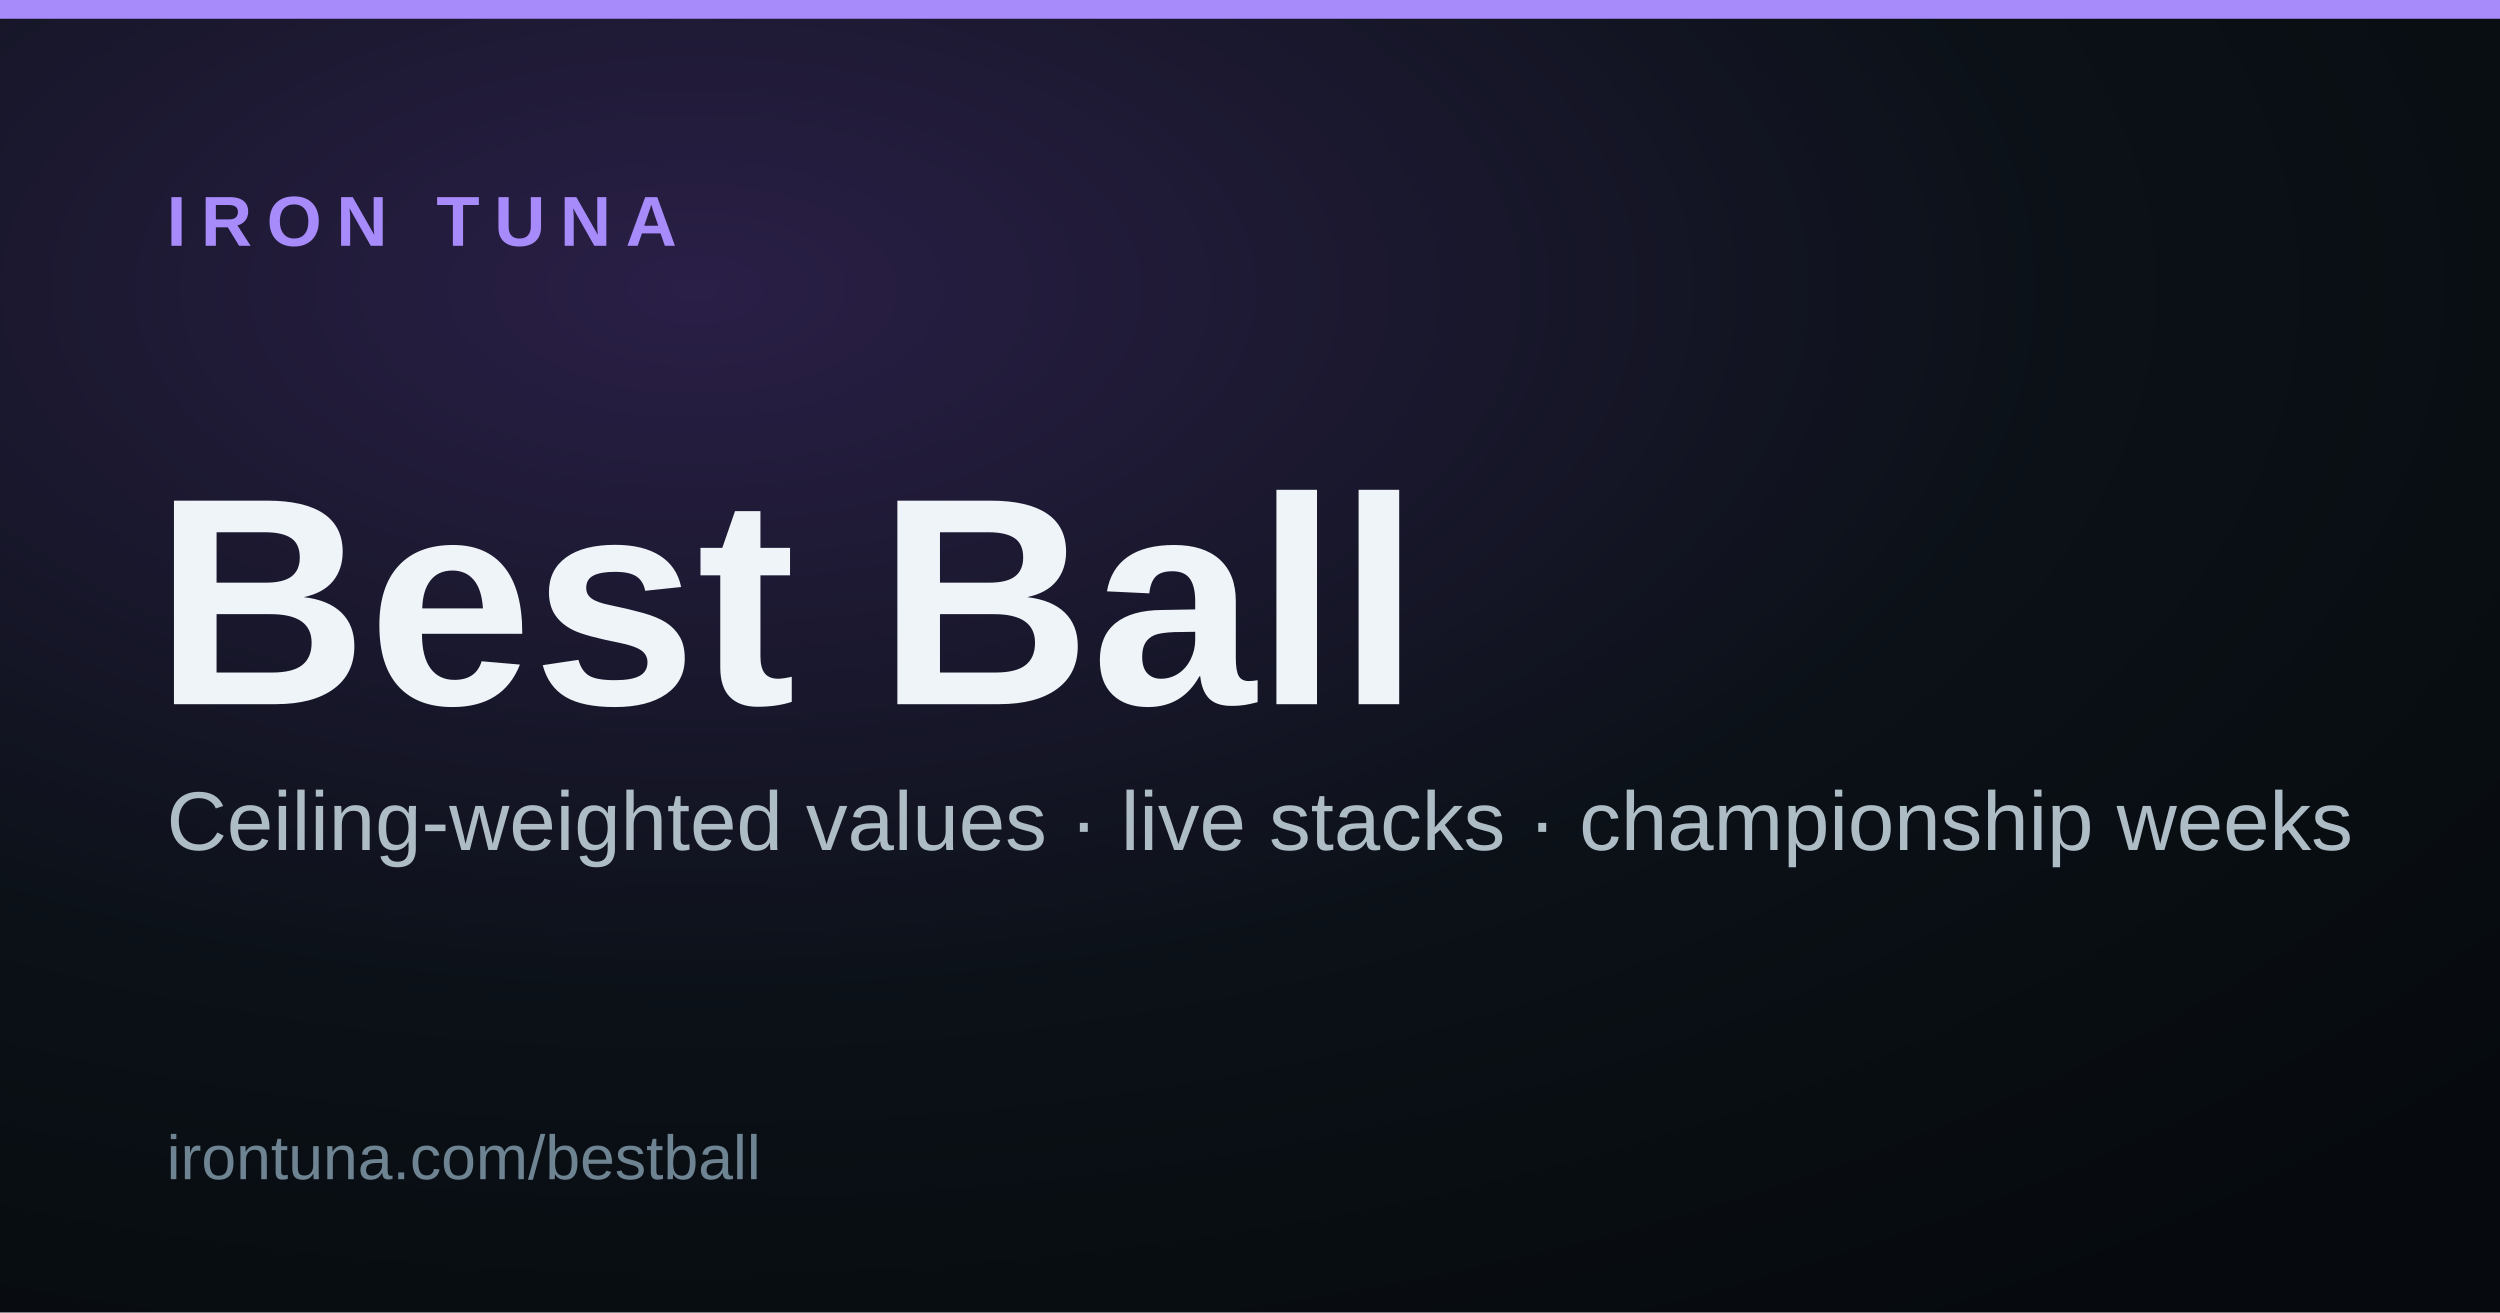
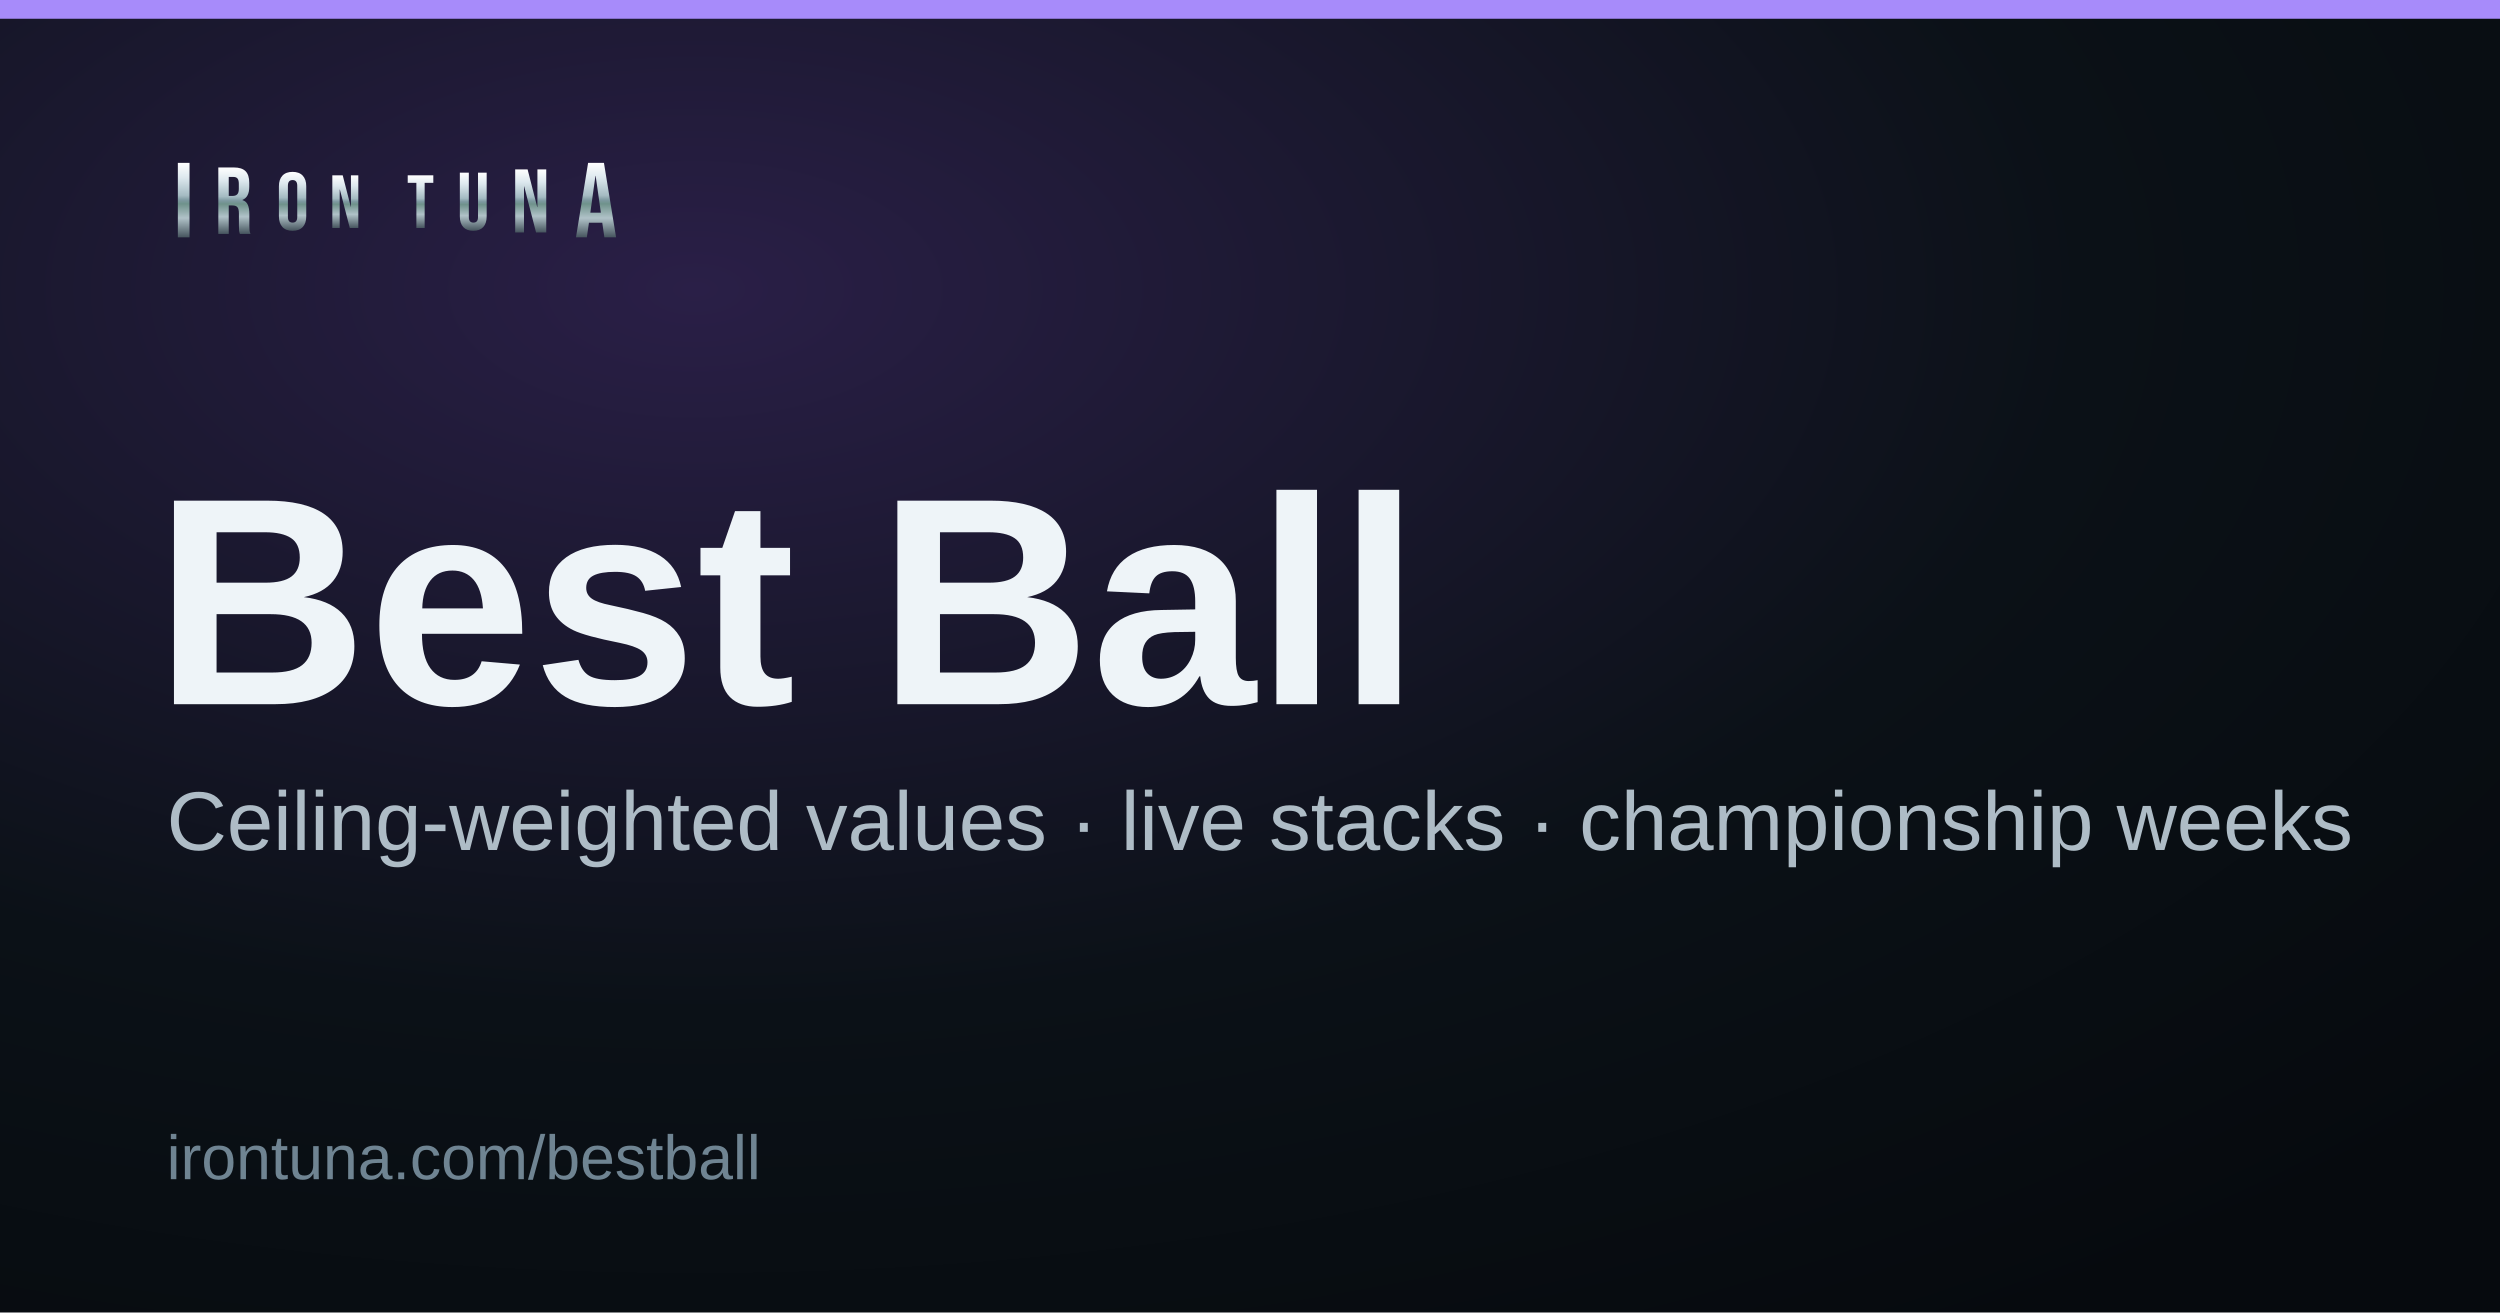
<svg xmlns="http://www.w3.org/2000/svg" width="1200" height="630" viewBox="0 0 1200 630">
  <defs>
    <radialGradient id="bg" cx="28%" cy="22%" r="95%">
      <stop offset="0%" stop-color="#2a1f47" />
      <stop offset="58%" stop-color="#0b1117" />
      <stop offset="100%" stop-color="#060a0e" />
    </radialGradient>
+     <linearGradient id="wordMetal" x1="0" y1="0" x2="0" y2="1">
+       <stop offset="0%" stop-color="#ffffff" />
+       <stop offset="20%" stop-color="#dde8ee" />
+       <stop offset="44%" stop-color="#a4bbc2" />
+       <stop offset="50%" stop-color="#7d99a0" />
+       <stop offset="55%" stop-color="#6f928b" />
+       <stop offset="74%" stop-color="#b0c2c8" />
+       <stop offset="100%" stop-color="#46555e" />
+     </linearGradient>
  </defs>
  <rect width="1200" height="630" fill="url(#bg)" />
  <rect x="0" y="0" width="1200" height="9" fill="#a78bfa" />
-   <text x="80" y="118" font-family="Arial, Helvetica, sans-serif" font-size="34" letter-spacing="7" font-weight="700" fill="#a78bfa">IRON TUNA</text>
+   <g transform="translate(80 77) scale(0.78571)" fill="url(#wordMetal)">
+     <path d="M6.83 47L6.83 1.50L13.97 1.50L13.97 47" />
+     <path d="M31.55 44.90L31.55 4.30L41 4.30Q45.94 4.30 48.20 6.59Q50.46 8.88 50.46 13.64L50.46 16.13Q50.46 22.45 46.28 24.14L46.28 24.25Q48.60 24.95 49.56 27.09Q50.52 29.24 50.52 32.84L50.52 39.97Q50.52 41.71 50.63 42.78Q50.75 43.86 51.21 44.90L44.72 44.90Q44.37 43.91 44.25 43.04Q44.14 42.17 44.14 39.91L44.14 32.49Q44.14 29.70 43.24 28.60Q42.34 27.50 40.13 27.50L37.93 27.50L37.93 44.90L31.55 44.90M37.93 21.70L40.25 21.70Q42.16 21.70 43.12 20.71Q44.08 19.73 44.08 17.41L44.08 14.28Q44.08 12.07 43.30 11.09Q42.51 10.10 40.83 10.10L37.93 10.10" />
+     <path d="M76.92 43Q72.87 43 70.72 40.70Q68.57 38.40 68.57 34.20L68.57 15.80Q68.57 11.60 70.72 9.30Q72.87 7 76.92 7Q80.97 7 83.12 9.30Q85.27 11.60 85.27 15.80L85.27 34.20Q85.27 38.40 83.12 40.70Q80.97 43 76.92 43M76.92 38Q79.77 38 79.77 34.55L79.77 15.45Q79.77 12 76.92 12Q74.07 12 74.07 15.45L74.07 34.55Q74.07 38 76.92 38" />
+     <path d="M101.20 41.30L101.20 9.10L107.55 9.10L112.48 28.37L112.57 28.37L112.57 9.10L117.08 9.10L117.08 41.30L111.88 41.30L105.81 17.79L105.71 17.79L105.71 41.30" />
+     <path d="M152.55 41.30L152.55 13.70L147.26 13.70L147.26 9.10L162.90 9.10L162.90 13.70L157.61 13.70L157.61 41.30" />
+     <path d="M187.30 43Q183.30 43 181.20 40.73Q179.10 38.45 179.10 34.20L179.10 7.50L184.60 7.50L184.60 34.60Q184.60 36.40 185.32 37.20Q186.05 38 187.40 38Q188.75 38 189.47 37.20Q190.20 36.40 190.20 34.60L190.20 7.50L195.50 7.50L195.50 34.20Q195.50 38.45 193.40 40.73Q191.30 43 187.30 43" />
+     <path d="M212.91 44L212.91 5.50L220.50 5.50L226.39 28.55L226.50 28.55L226.50 5.50L231.89 5.50L231.89 44L225.67 44L218.41 15.89L218.30 15.89L218.30 44" />
+     <path d="M250.05 47L257.46 1.50L267.14 1.50L274.55 47L267.40 47L266.10 37.97L266.10 38.09L257.98 38.09L256.68 47L250.05 47M258.82 31.92L265.26 31.92L262.07 9.43L261.94 9.43" />
+   </g>
  <text x="74" y="338" font-family="Arial, Helvetica, sans-serif" font-size="142" font-weight="800" fill="#eef4f8">Best Ball</text>
  <text x="80" y="408" font-family="Arial, Helvetica, sans-serif" font-size="40" fill="#aebcc6">Ceiling-weighted values · live stacks · championship weeks</text>
  <text x="80" y="566" font-family="Arial, Helvetica, sans-serif" font-size="30" fill="#6f8492">irontuna.com/bestball</text>
</svg>
